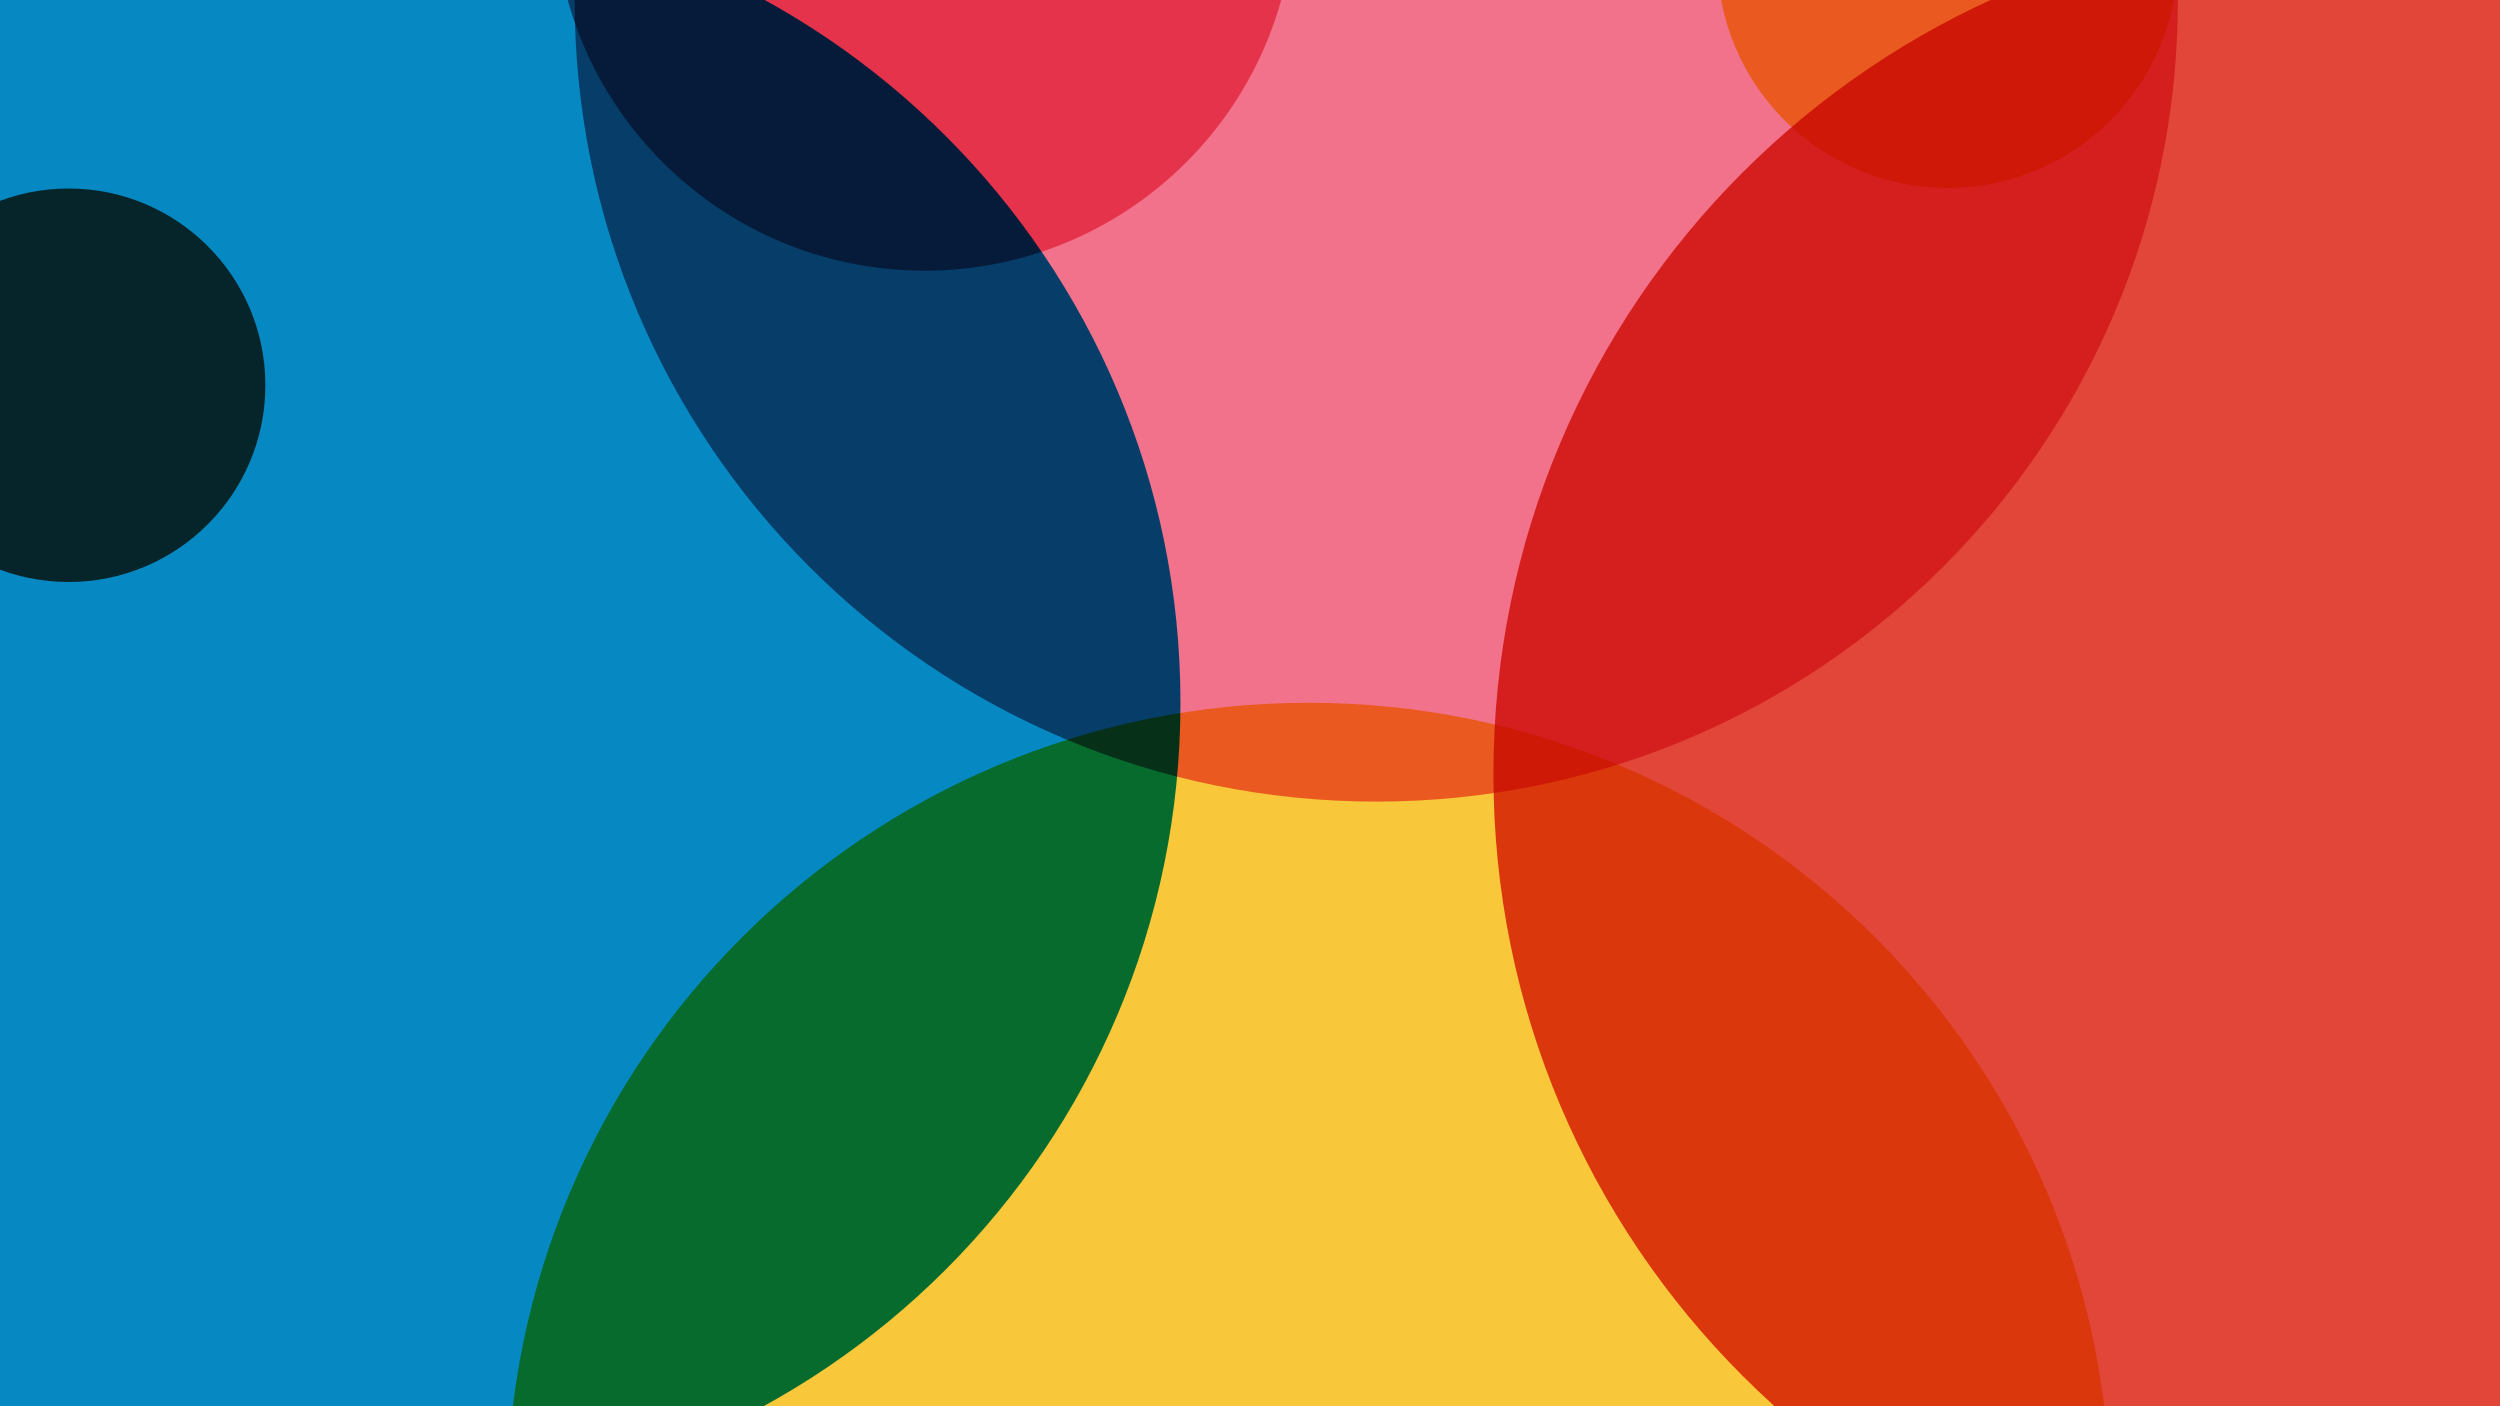
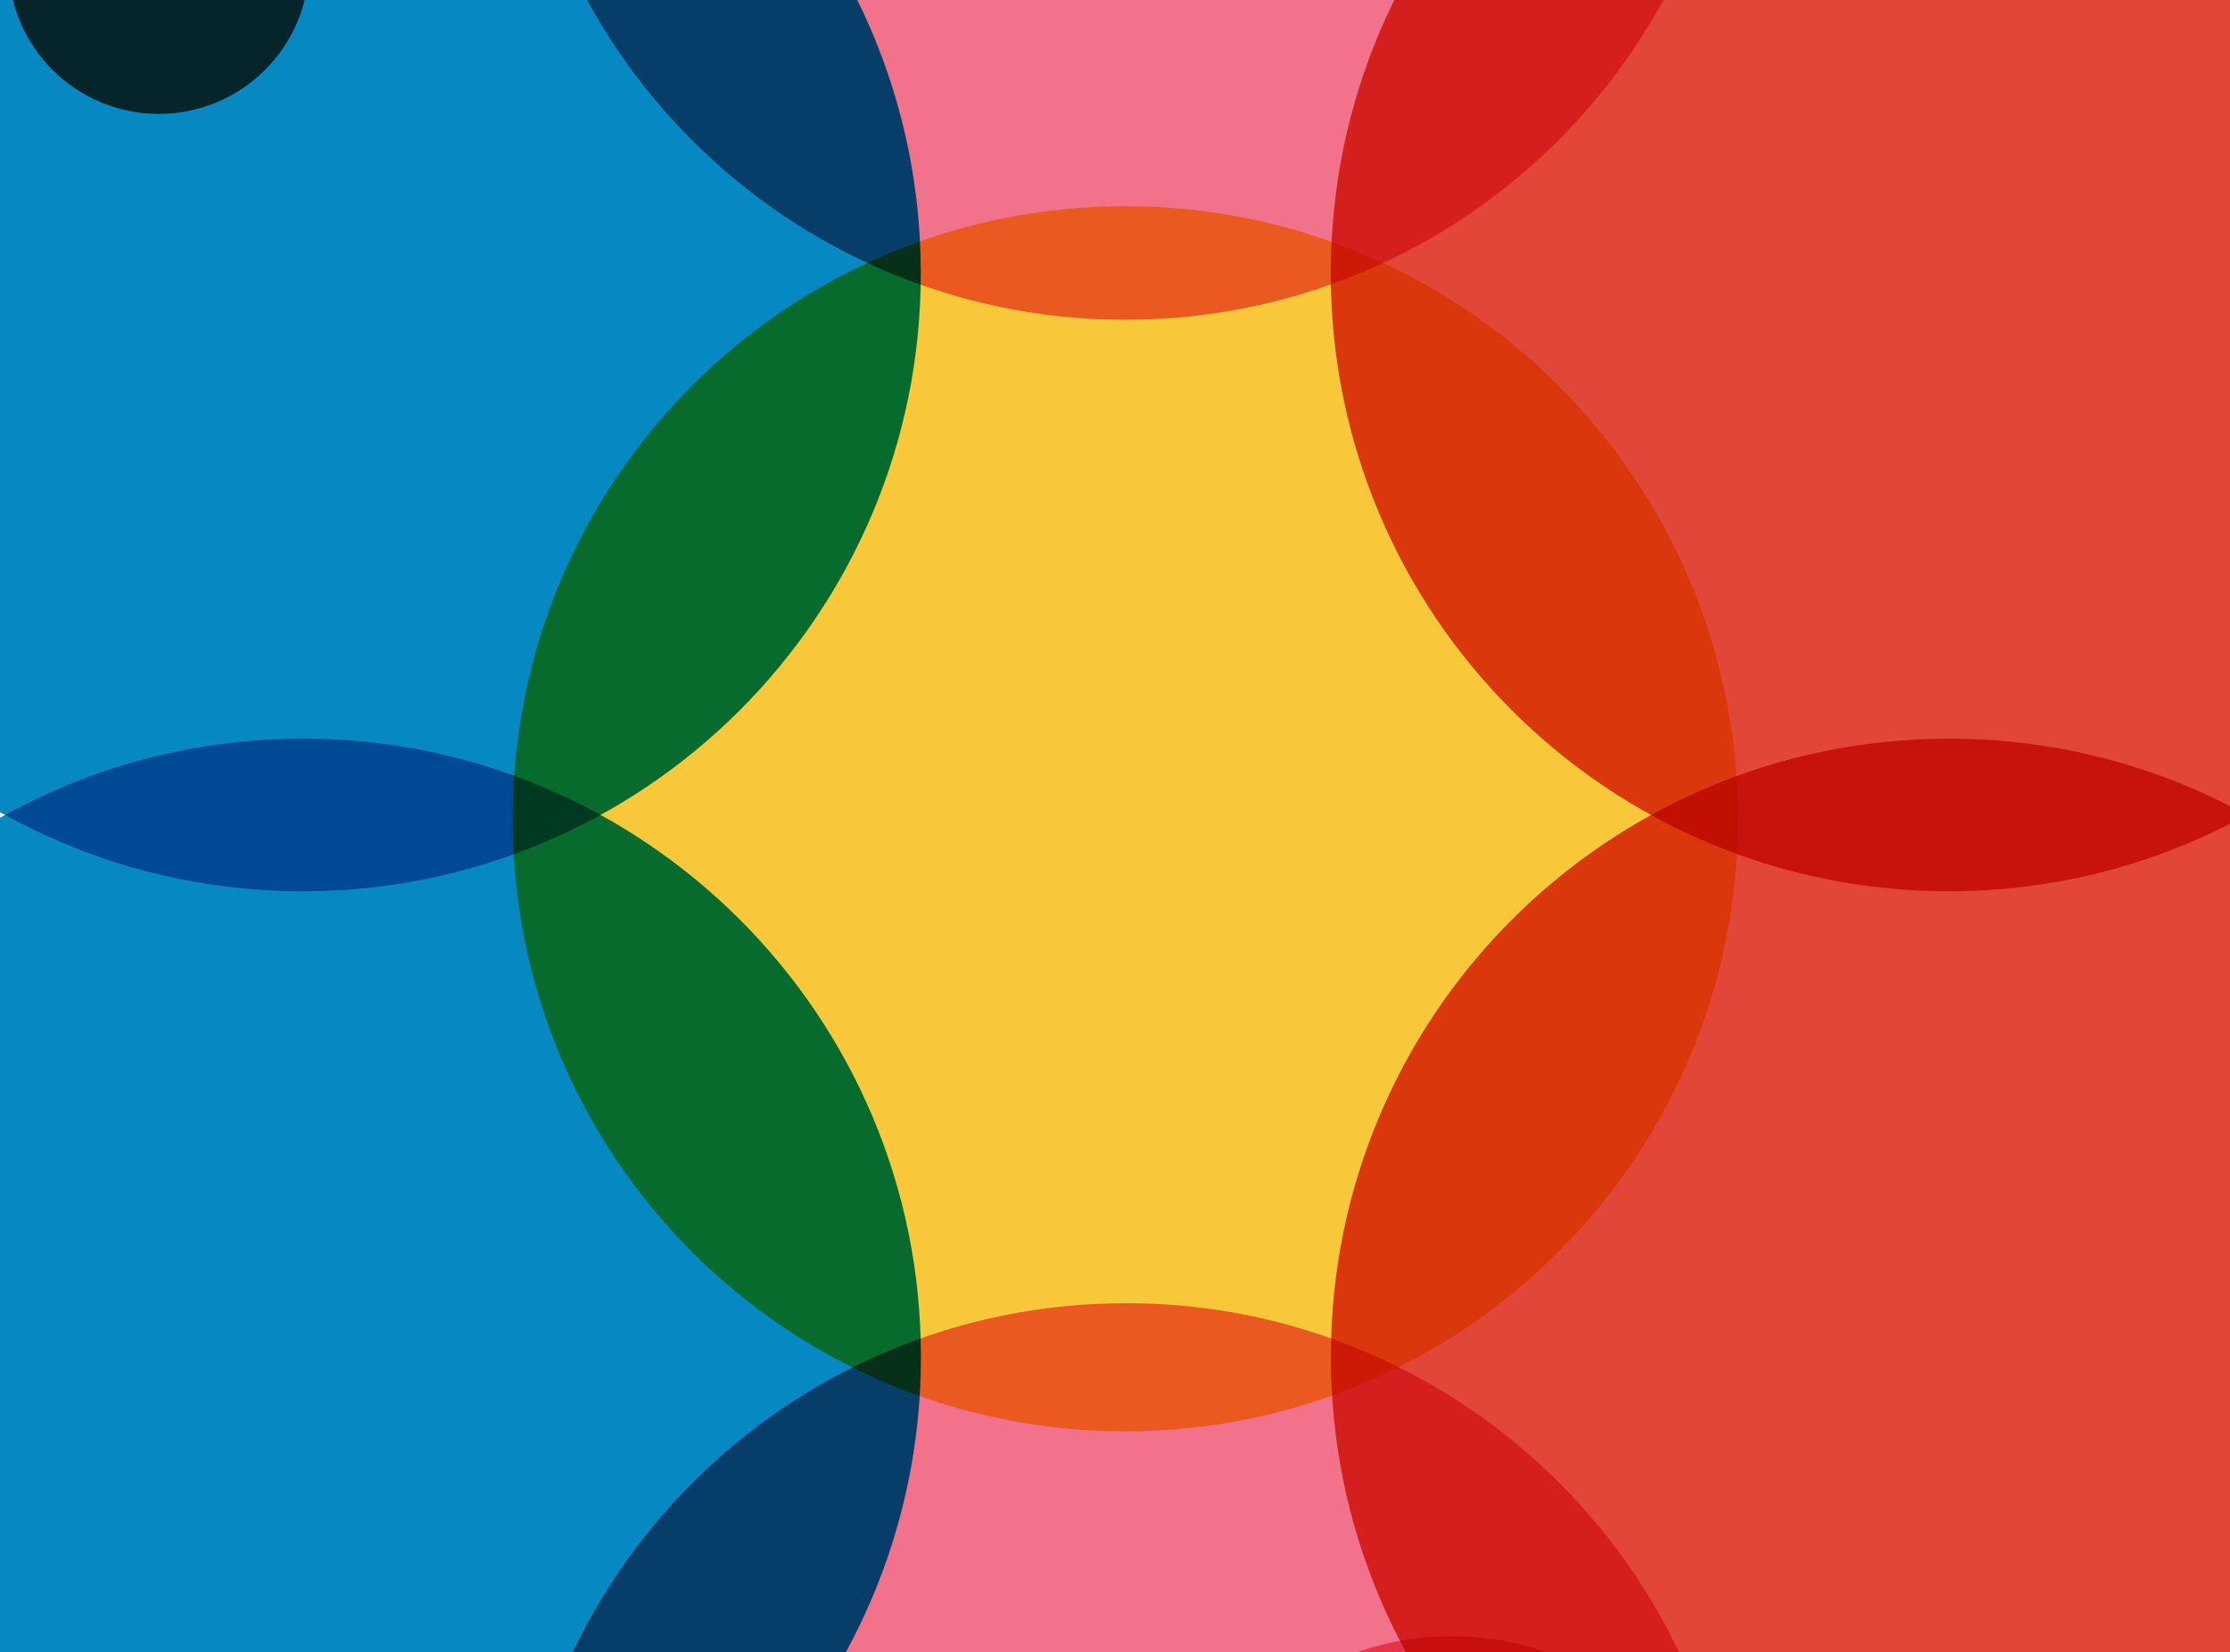
- <svg xmlns="http://www.w3.org/2000/svg" width="1366" height="768" viewBox="0 0 1366 768">
+ <svg xmlns="http://www.w3.org/2000/svg" width="1080" height="800" viewBox="0 0 1080 800">
  <defs>
-     <style>.uuid-aaa9b557-3ade-4048-b8e7-34580603212c{fill:#e14638;}.uuid-aaa9b557-3ade-4048-b8e7-34580603212c,.uuid-5d371211-4313-4e6e-85e1-4ba842053517,.uuid-89430b81-7be6-4428-9378-ad9eba084558,.uuid-9fc45f1e-2c36-48de-8d62-054861360c1f{stroke-width:0px;}.uuid-dfcc902a-a966-4453-8523-6130bbadf7b9{isolation:isolate;}.uuid-5d371211-4313-4e6e-85e1-4ba842053517{fill:#0688c2;}.uuid-89430b81-7be6-4428-9378-ad9eba084558{fill:#f1728a;}.uuid-9fc45f1e-2c36-48de-8d62-054861360c1f{fill:#f8c83a;}.uuid-61fc801a-e38f-4c54-97bd-3374718c5e9f{mix-blend-mode:multiply;}</style>
+     <style>.uuid-2f21be31-b939-4b0a-ba7d-d655fd2d16e8{fill:#e14638;}.uuid-2f21be31-b939-4b0a-ba7d-d655fd2d16e8,.uuid-d0da6629-1b8f-4bf0-bb89-e4fd177f634a,.uuid-582f3fb7-78b5-4e92-a972-9e05930a4fe7,.uuid-b2e9d5da-c1a3-4373-be1f-14dd8508510a{stroke-width:0px;}.uuid-8f68ed76-afe3-46c4-8edb-8af02c634733{isolation:isolate;}.uuid-d0da6629-1b8f-4bf0-bb89-e4fd177f634a{fill:#0688c2;}.uuid-582f3fb7-78b5-4e92-a972-9e05930a4fe7{fill:#f1728a;}.uuid-b2e9d5da-c1a3-4373-be1f-14dd8508510a{fill:#f8c83a;}.uuid-3a4098d8-06de-4cd0-941e-baf9ffc7bcf8{mix-blend-mode:multiply;}</style>
  </defs>
-   <g class="uuid-dfcc902a-a966-4453-8523-6130bbadf7b9">
-     <g id="uuid-c9d263aa-a267-4694-8941-8b3e395b1c02">
-       <g class="uuid-61fc801a-e38f-4c54-97bd-3374718c5e9f">
-         <circle class="uuid-aaa9b557-3ade-4048-b8e7-34580603212c" cx="1281" cy="423" r="465" />
+   <g class="uuid-8f68ed76-afe3-46c4-8edb-8af02c634733">
+     <g id="uuid-5dfdd828-ef68-4dd0-b43b-a1722199661d">
+       <g class="uuid-3a4098d8-06de-4cd0-941e-baf9ffc7bcf8">
+         <circle class="uuid-2f21be31-b939-4b0a-ba7d-d655fd2d16e8" cx="943.83" cy="132.33" r="299.32" />
      </g>
-       <g class="uuid-61fc801a-e38f-4c54-97bd-3374718c5e9f">
-         <circle class="uuid-9fc45f1e-2c36-48de-8d62-054861360c1f" cx="715" cy="822" r="438" />
+       <g class="uuid-3a4098d8-06de-4cd0-941e-baf9ffc7bcf8">
+         <circle class="uuid-b2e9d5da-c1a3-4373-be1f-14dd8508510a" cx="544.96" cy="396.54" r="296.68" />
      </g>
-       <g class="uuid-61fc801a-e38f-4c54-97bd-3374718c5e9f">
-         <circle class="uuid-5d371211-4313-4e6e-85e1-4ba842053517" cx="207" cy="384" r="438" />
+       <g class="uuid-3a4098d8-06de-4cd0-941e-baf9ffc7bcf8">
+         <circle class="uuid-d0da6629-1b8f-4bf0-bb89-e4fd177f634a" cx="146.63" cy="132.33" r="299.32" />
      </g>
-       <g class="uuid-61fc801a-e38f-4c54-97bd-3374718c5e9f">
-         <circle class="uuid-89430b81-7be6-4428-9378-ad9eba084558" cx="752" r="438" />
+       <g class="uuid-3a4098d8-06de-4cd0-941e-baf9ffc7bcf8">
+         <circle class="uuid-582f3fb7-78b5-4e92-a972-9e05930a4fe7" cx="544.96" cy="-141.82" r="296.68" />
      </g>
-       <g class="uuid-61fc801a-e38f-4c54-97bd-3374718c5e9f">
-         <circle class="uuid-89430b81-7be6-4428-9378-ad9eba084558" cx="505.12" cy="-54.46" r="202.35" />
+       <g class="uuid-3a4098d8-06de-4cd0-941e-baf9ffc7bcf8">
+         <circle class="uuid-2f21be31-b939-4b0a-ba7d-d655fd2d16e8" cx="76.89" cy="-17.66" r="72.82" />
      </g>
-       <g class="uuid-61fc801a-e38f-4c54-97bd-3374718c5e9f">
-         <circle class="uuid-aaa9b557-3ade-4048-b8e7-34580603212c" cx="37.5" cy="210.5" r="107.5" />
+       <g class="uuid-3a4098d8-06de-4cd0-941e-baf9ffc7bcf8">
+         <circle class="uuid-2f21be31-b939-4b0a-ba7d-d655fd2d16e8" cx="943.88" cy="657.05" r="299.32" />
      </g>
-       <g class="uuid-61fc801a-e38f-4c54-97bd-3374718c5e9f">
-         <circle class="uuid-9fc45f1e-2c36-48de-8d62-054861360c1f" cx="1064.14" cy="-23.16" r="125.84" />
+       <g class="uuid-3a4098d8-06de-4cd0-941e-baf9ffc7bcf8">
+         <circle class="uuid-d0da6629-1b8f-4bf0-bb89-e4fd177f634a" cx="146.69" cy="657.05" r="299.32" />
+       </g>
+       <g class="uuid-3a4098d8-06de-4cd0-941e-baf9ffc7bcf8">
+         <circle class="uuid-582f3fb7-78b5-4e92-a972-9e05930a4fe7" cx="545.28" cy="927.82" r="296.68" />
+       </g>
+       <g class="uuid-3a4098d8-06de-4cd0-941e-baf9ffc7bcf8">
+         <circle class="uuid-582f3fb7-78b5-4e92-a972-9e05930a4fe7" cx="702.96" cy="929.43" r="137.06" />
      </g>
    </g>
  </g>
</svg>
